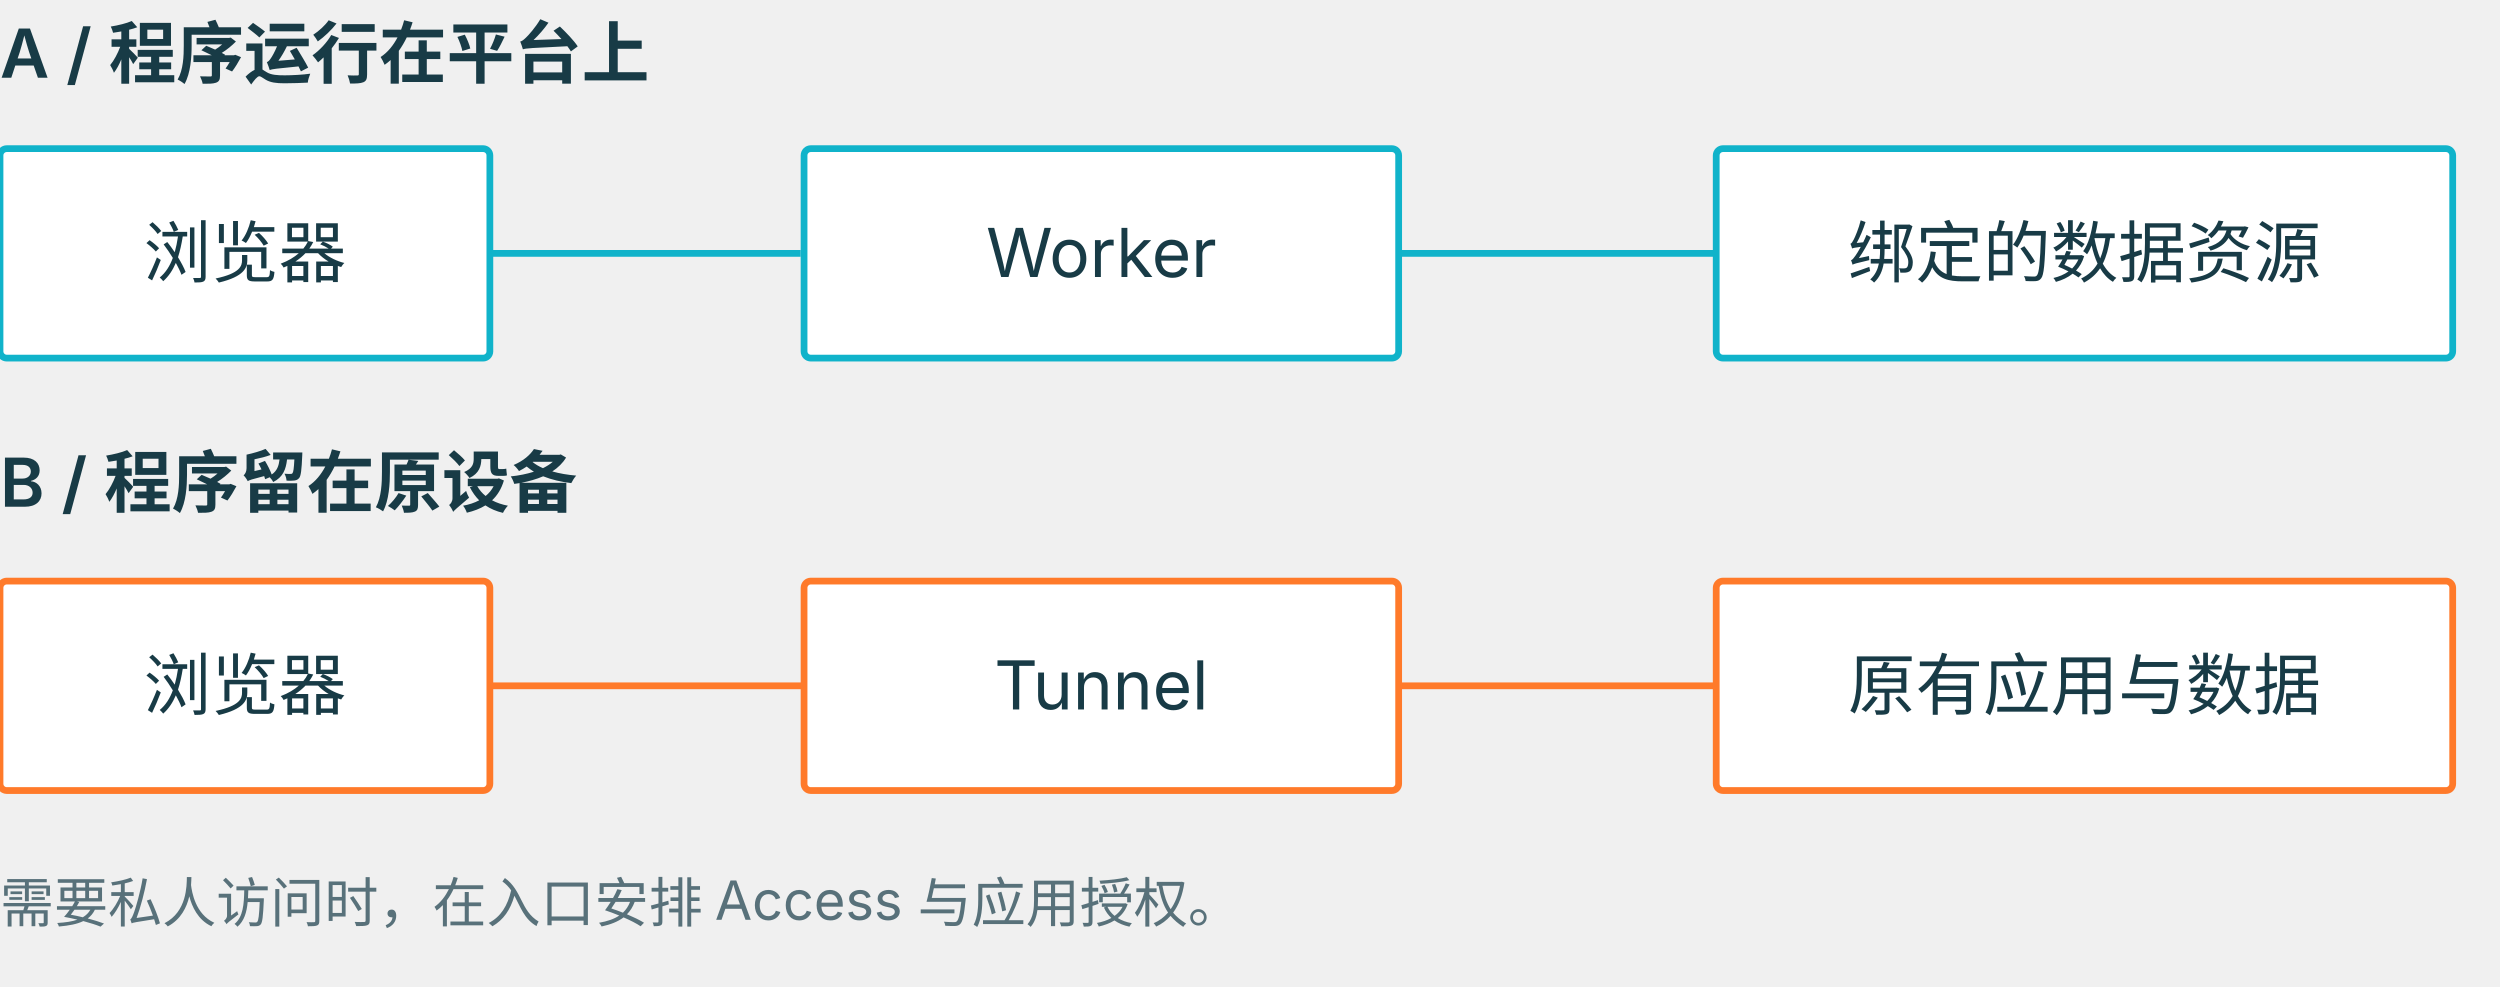
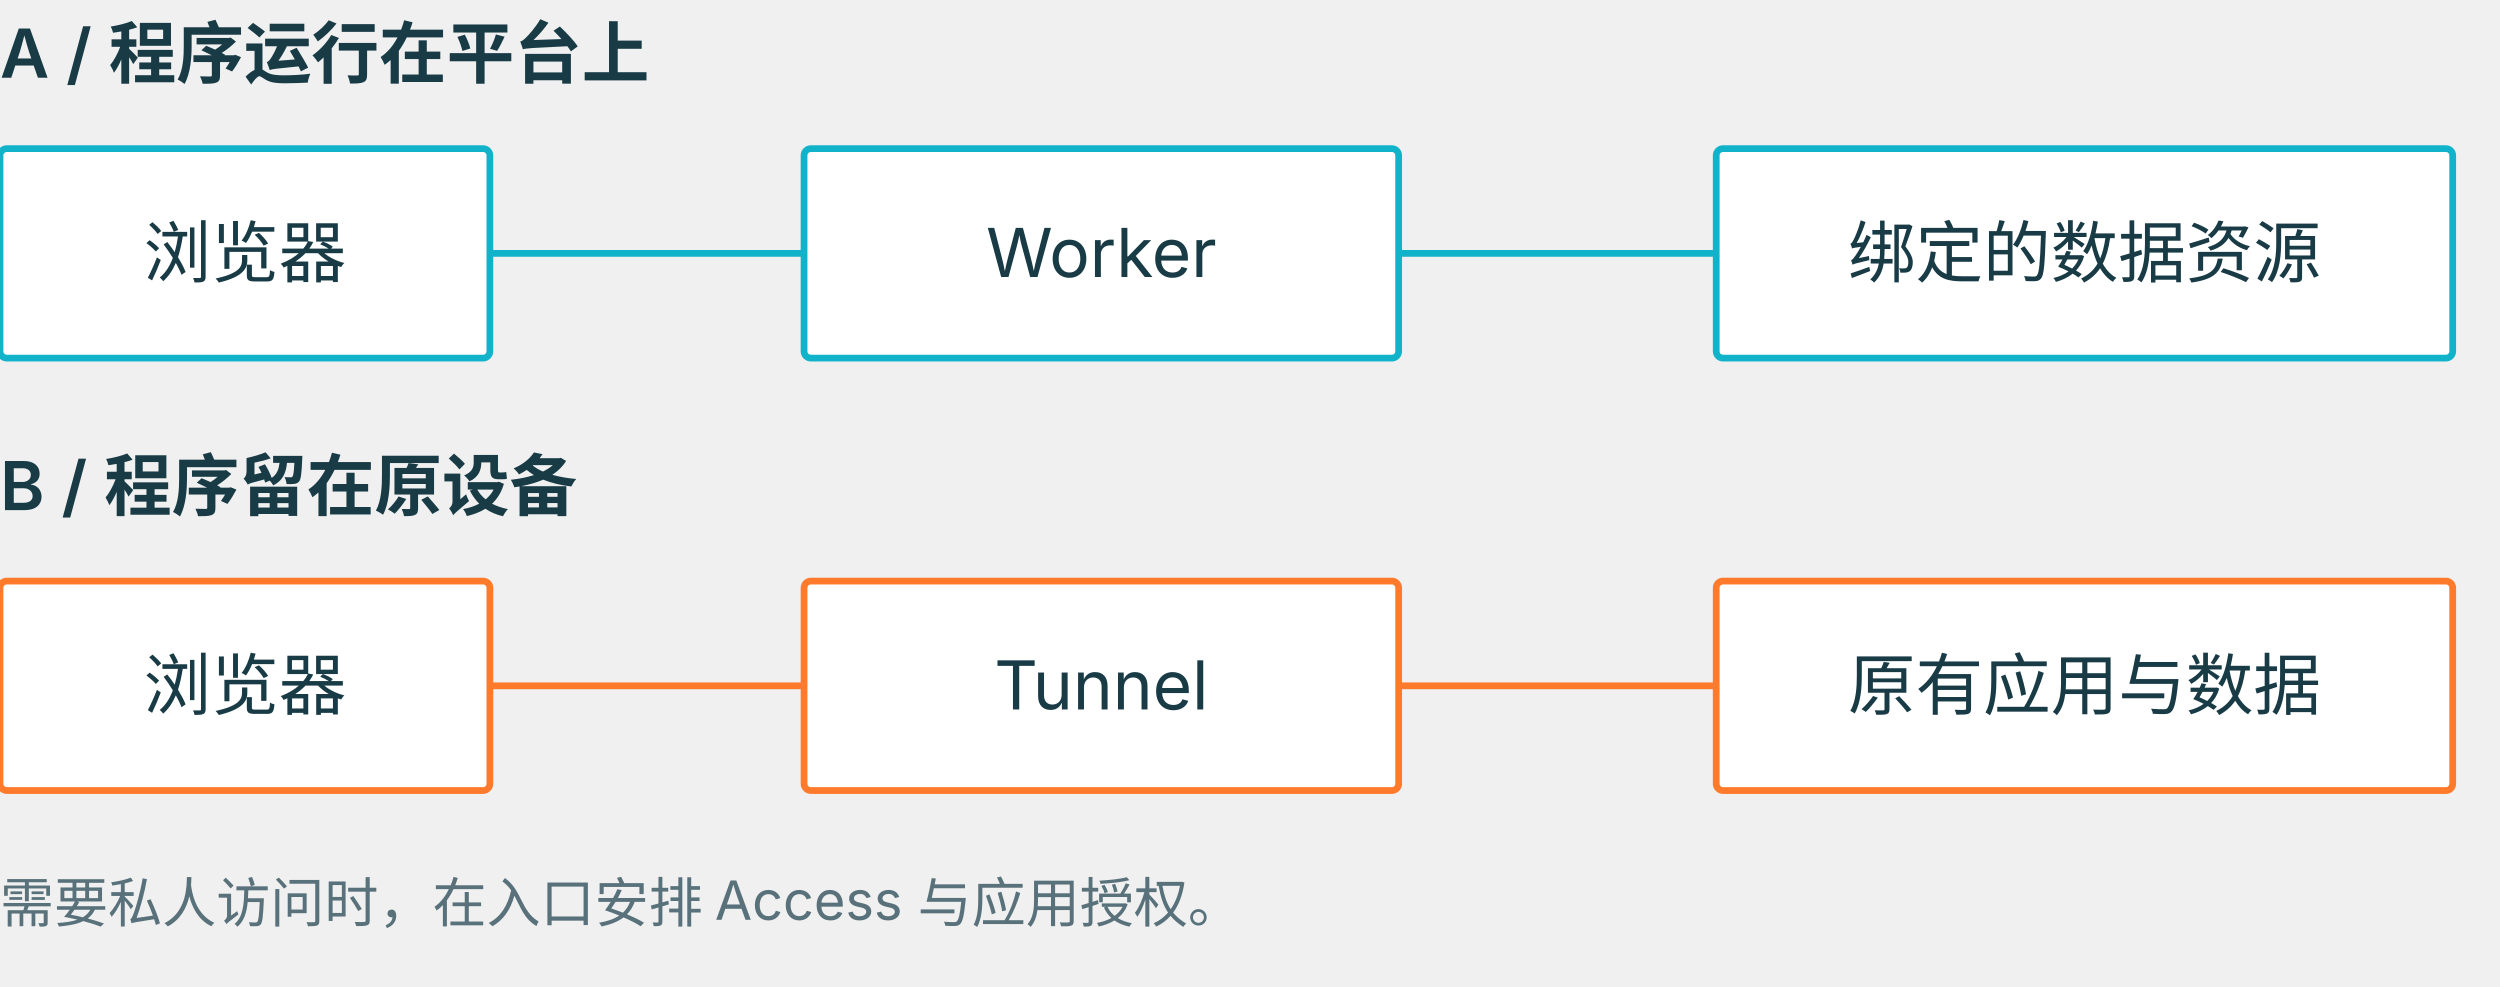
<svg xmlns="http://www.w3.org/2000/svg" width="740" height="292" viewBox="0 0 740 292" role="img" aria-labelledby="title desc">
  <style>text{font-family:Inter,'Noto Sans CJK SC',sans-serif;fill:#183B46;font-size:20px}.small{font-size:16px;fill:#58717A}.num{font-family:Inter,sans-serif}</style>
-   <text x="0" y="23" font-weight="600">A  /  程序运行在平台上</text>
-   <rect x="0" y="44" width="145" height="62" rx="2" fill="white" stroke="#10B3CA" stroke-width="2" />
-   <text x="72.5" y="82" text-anchor="middle">浏览器</text>
-   <rect x="238" y="44" width="176" height="62" rx="2" fill="white" stroke="#10B3CA" stroke-width="2" />
-   <text x="326.0" y="82" text-anchor="middle">Worker</text>
-   <rect x="508" y="44" width="218" height="62" rx="2" fill="white" stroke="#10B3CA" stroke-width="2" />
-   <text x="617.0" y="82" text-anchor="middle">绑定的数据资源</text>
-   <line x1="145" y1="75" x2="237" y2="75" stroke="#10B3CA" stroke-width="2" />
-   <line x1="414" y1="75" x2="508" y2="75" stroke="#10B3CA" stroke-width="2" />
-   <text x="0" y="150" font-weight="600">B  /  程序留在原设备</text>
-   <rect x="0" y="172" width="145" height="62" rx="2" fill="white" stroke="#FF7A2A" stroke-width="2" />
-   <text x="72.5" y="210" text-anchor="middle">浏览器</text>
-   <rect x="238" y="172" width="176" height="62" rx="2" fill="white" stroke="#FF7A2A" stroke-width="2" />
-   <text x="326.0" y="210" text-anchor="middle">Tunnel</text>
-   <rect x="508" y="172" width="218" height="62" rx="2" fill="white" stroke="#FF7A2A" stroke-width="2" />
-   <text x="617.0" y="210" text-anchor="middle">原有应用与数据</text>
-   <line x1="145" y1="203" x2="238" y2="203" stroke="#FF7A2A" stroke-width="2" />
-   <line x1="414" y1="203" x2="508" y2="203" stroke="#FF7A2A" stroke-width="2" />
+   <g id="route-platform">
+     <text x="0" y="23" font-weight="600">A  /  程序运行在平台上</text>
+     <rect x="0" y="44" width="145" height="62" rx="2" fill="white" stroke="#10B3CA" stroke-width="2" />
+     <text x="72.5" y="82" text-anchor="middle">浏览器</text>
+     <rect x="238" y="44" width="176" height="62" rx="2" fill="white" stroke="#10B3CA" stroke-width="2" />
+     <text x="326.0" y="82" text-anchor="middle">Worker</text>
+     <rect x="508" y="44" width="218" height="62" rx="2" fill="white" stroke="#10B3CA" stroke-width="2" />
+     <text x="617.0" y="82" text-anchor="middle">绑定的数据资源</text>
+     <line x1="145" y1="75" x2="238" y2="75" stroke="#10B3CA" stroke-width="2" />
+     <line x1="414" y1="75" x2="508" y2="75" stroke="#10B3CA" stroke-width="2" />
+   </g>
+   <g id="route-origin">
+     <text x="0" y="151" font-weight="600">B  /  程序留在原设备</text>
+     <rect x="0" y="172" width="145" height="62" rx="2" fill="white" stroke="#FF7A2A" stroke-width="2" />
+     <text x="72.5" y="210" text-anchor="middle">浏览器</text>
+     <rect x="238" y="172" width="176" height="62" rx="2" fill="white" stroke="#FF7A2A" stroke-width="2" />
+     <text x="326.0" y="210" text-anchor="middle">Tunnel</text>
+     <rect x="508" y="172" width="218" height="62" rx="2" fill="white" stroke="#FF7A2A" stroke-width="2" />
+     <text x="617.0" y="210" text-anchor="middle">原有应用与数据</text>
+     <line x1="145" y1="203" x2="238" y2="203" stroke="#FF7A2A" stroke-width="2" />
+     <line x1="414" y1="203" x2="508" y2="203" stroke="#FF7A2A" stroke-width="2" />
+   </g>
  <text x="0" y="273" class="small">需要私人访问时，在入口安排 Access 与应用授权。</text>
</svg>
